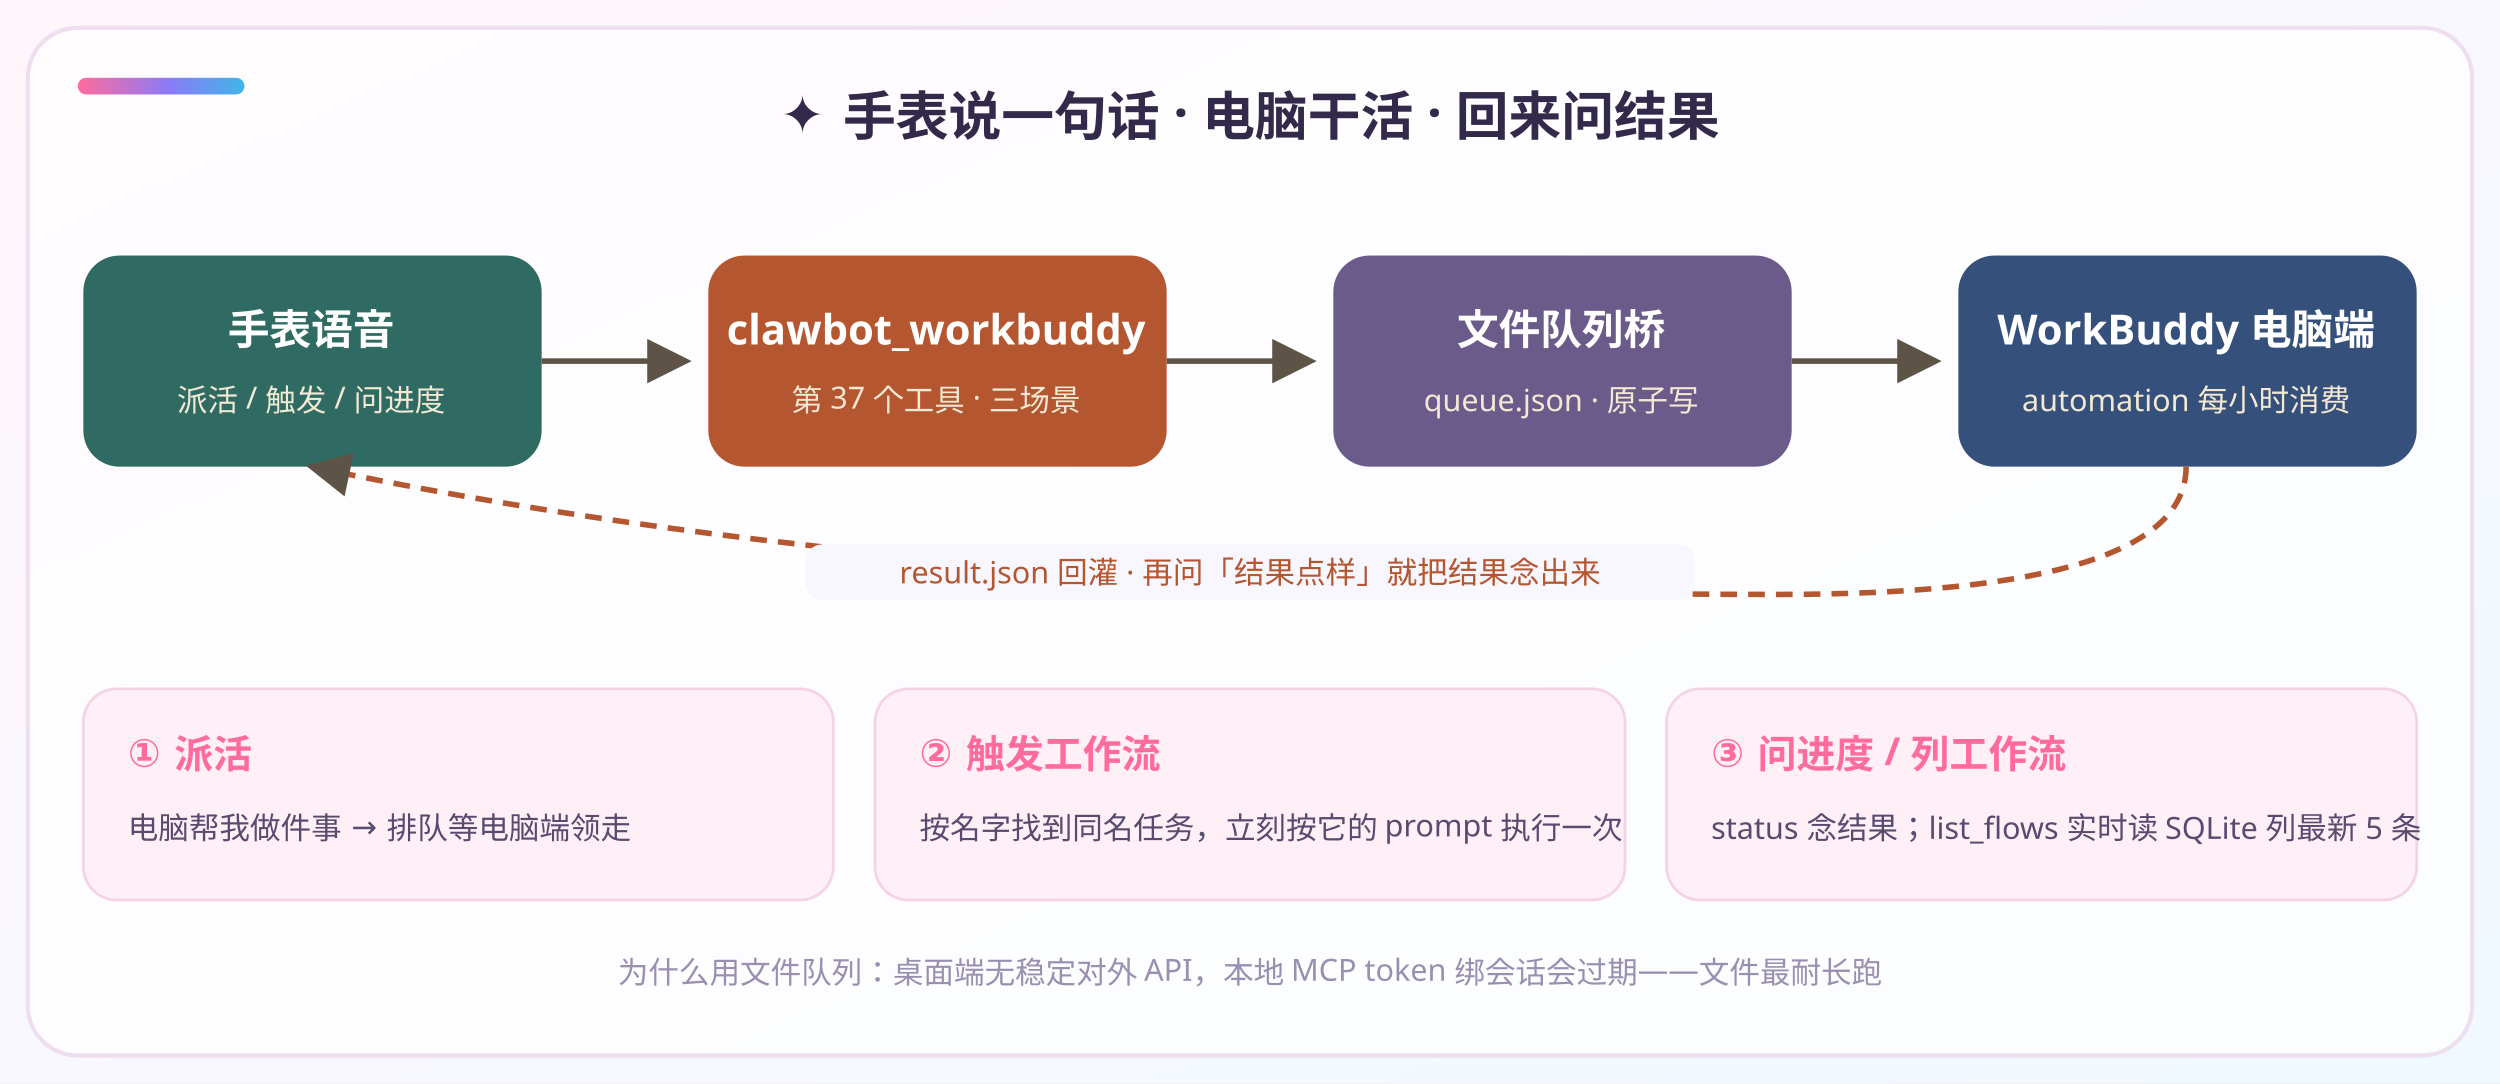
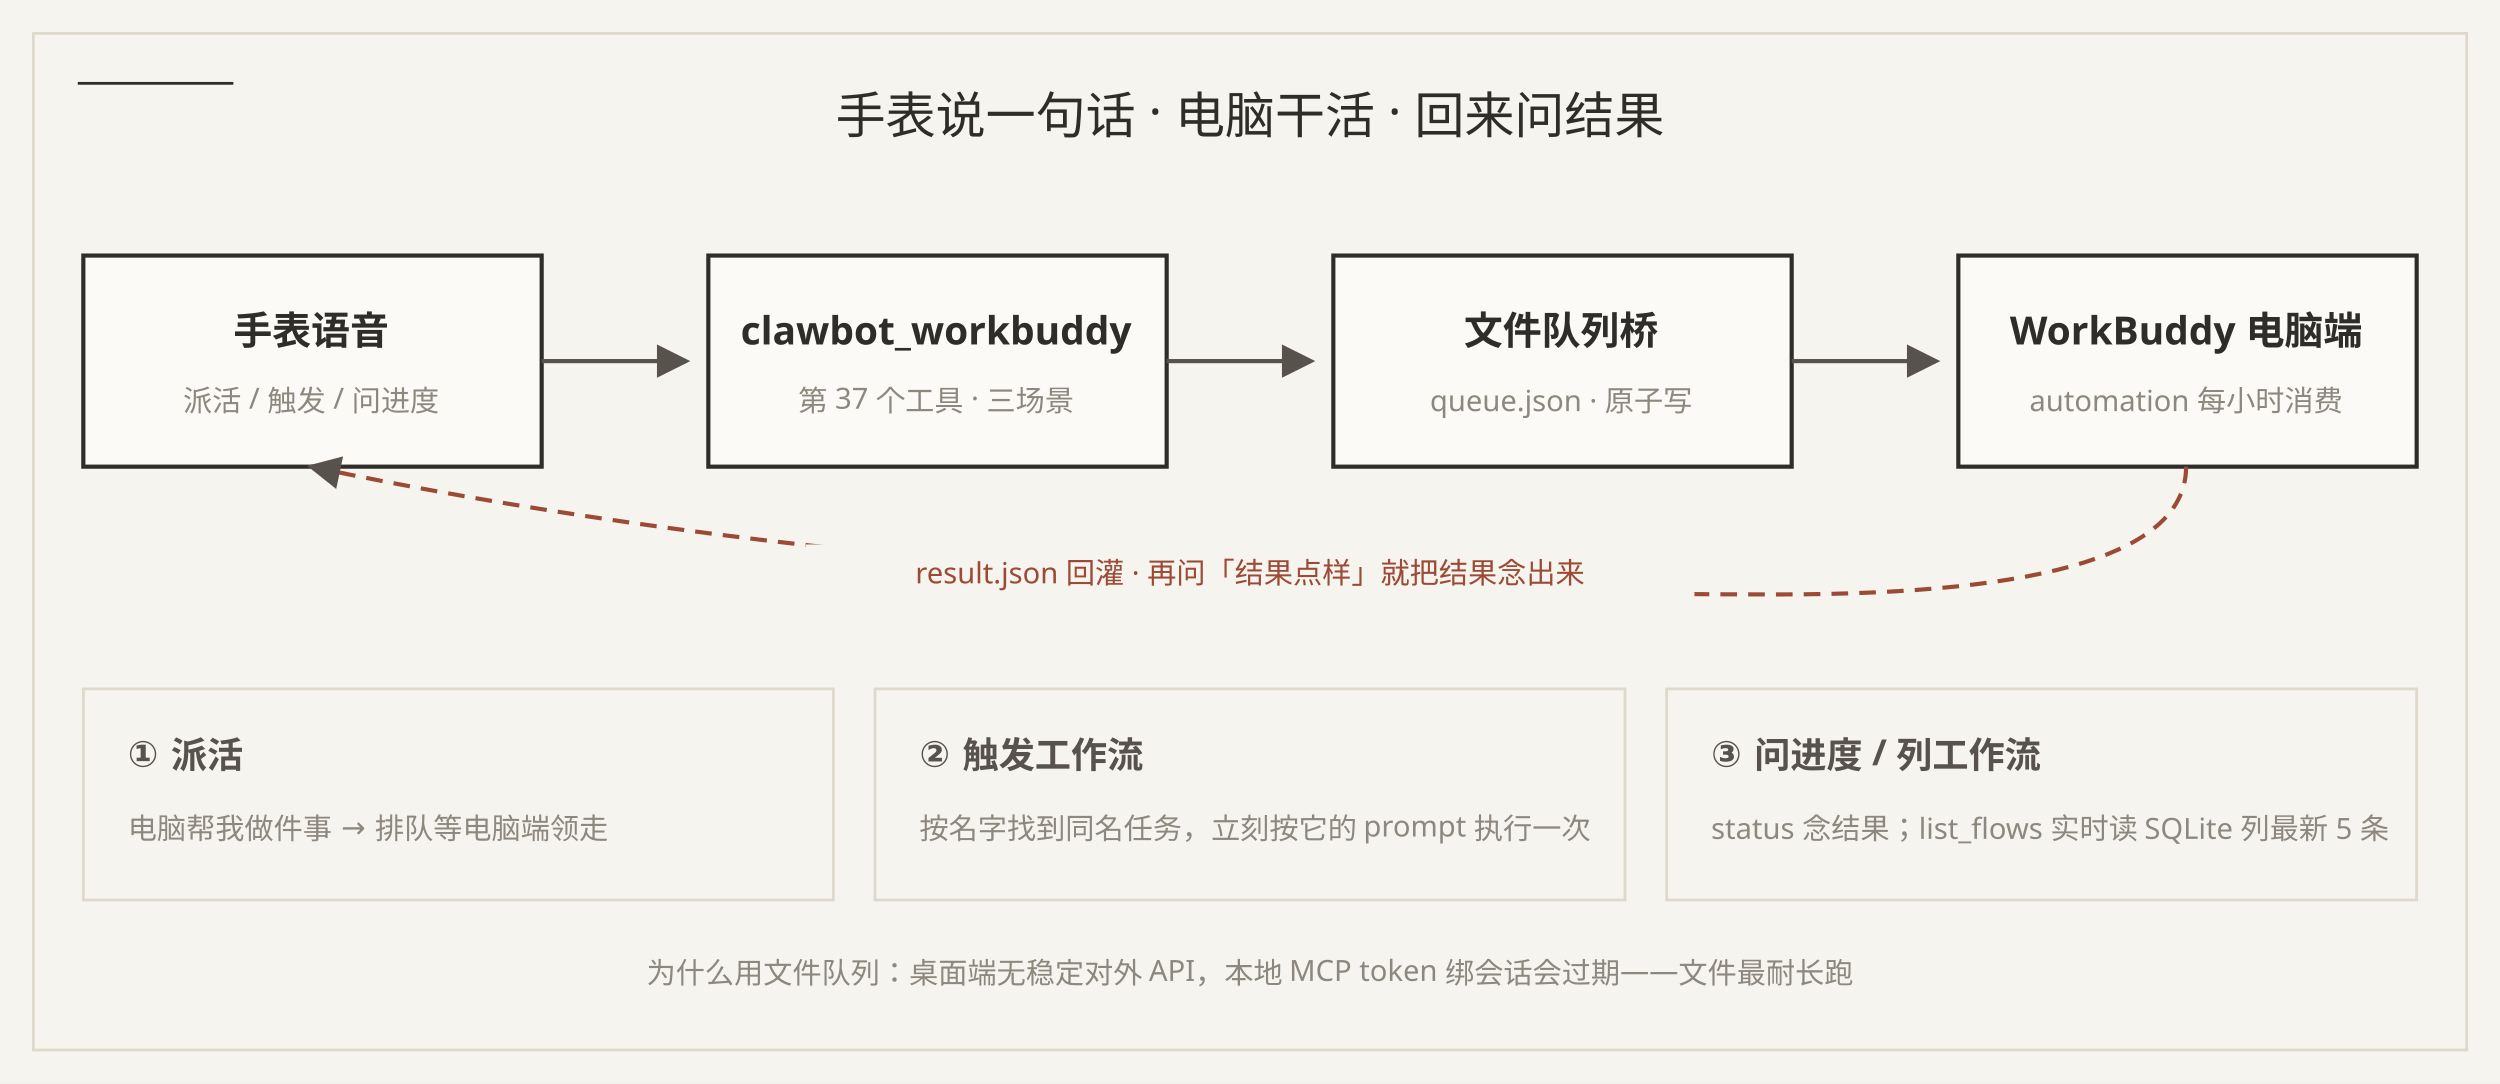
<svg xmlns="http://www.w3.org/2000/svg" viewBox="0 0 900 390" width="900" height="390" role="img" aria-label="WorkBuddy 语音指挥工作流程">
-   <defs>
-     <linearGradient id="wbg" x1="0" y1="0" x2="1" y2="1">
-       <stop offset="0" stop-color="#fff6fb" />
-       <stop offset="55%" stop-color="#f8f7ff" />
-       <stop offset="100%" stop-color="#eff9ff" />
-     </linearGradient>
-     <linearGradient id="wrim" x1="0" y1="0" x2="1" y2="0">
-       <stop offset="0" stop-color="#ff6b9d" />
-       <stop offset="55%" stop-color="#8a7bf7" />
-       <stop offset="100%" stop-color="#3fb6e8" />
-     </linearGradient>
-   </defs>
-   <rect width="900" height="390" fill="url(#wbg)" />
-   <rect x="10" y="10" width="880" height="370" rx="18" fill="#ffffff" fill-opacity=".72" stroke="#eedef0" stroke-width="1.5" />
-   <rect x="28" y="28" width="60" height="6" rx="3" fill="url(#wrim)" />
-   <text x="450" y="48" text-anchor="middle" font-family="'Microsoft YaHei','PingFang SC',sans-serif" font-size="19" font-weight="bold" fill="#33294a">✦ 手表说一句话 · 电脑干活 · 回来问结果</text>
+   <rect width="900" height="390" fill="#f6f4ee" />
+   <rect x="12" y="12" width="876" height="366" fill="none" stroke="#ded9cd" stroke-width="1" />
+   <line x1="28" y1="30" x2="84" y2="30" stroke="#2f2d29" stroke-width="1" />
+   <text x="450" y="48" text-anchor="middle" font-family="'Microsoft YaHei','PingFang SC',sans-serif" font-size="18" font-weight="500" fill="#2f2d29">手表说一句话 · 电脑干活 · 回来问结果</text>
  <defs>
    <marker id="aw" markerWidth="8" markerHeight="8" refX="7" refY="4" orient="auto">
-       <path d="M0 0 L8 4 L0 8 Z" fill="#5d5347" />
+       <path d="M0 0 L8 4 L0 8 Z" fill="#57534c" />
    </marker>
  </defs>
-   <rect x="30" y="92" width="165" height="76" rx="13" fill="#2f6b62" />
-   <text x="112" y="124" text-anchor="middle" font-family="'Microsoft YaHei','PingFang SC',sans-serif" font-size="15" font-weight="bold" fill="#fff">手表语音</text>
-   <text x="112" y="148" text-anchor="middle" font-family="'Microsoft YaHei','PingFang SC',sans-serif" font-size="11" fill="#f2e8d3">派活 / 触发 / 问进度</text>
-   <rect x="255" y="92" width="165" height="76" rx="13" fill="#b4562f" />
-   <text x="337" y="124" text-anchor="middle" font-family="'Microsoft YaHei','PingFang SC',sans-serif" font-size="15" font-weight="bold" fill="#fff">clawbot_workbuddy</text>
-   <text x="337" y="148" text-anchor="middle" font-family="'Microsoft YaHei','PingFang SC',sans-serif" font-size="11" fill="#f2e8d3">第 37 个工具 · 三场景</text>
-   <rect x="480" y="92" width="165" height="76" rx="13" fill="#6b5b8a" />
-   <text x="562" y="124" text-anchor="middle" font-family="'Microsoft YaHei','PingFang SC',sans-serif" font-size="15" font-weight="bold" fill="#fff">文件队列桥</text>
-   <text x="562" y="148" text-anchor="middle" font-family="'Microsoft YaHei','PingFang SC',sans-serif" font-size="11" fill="#f2e8d3">queue.json · 原子写</text>
-   <rect x="705" y="92" width="165" height="76" rx="13" fill="#35507a" />
-   <text x="787" y="124" text-anchor="middle" font-family="'Microsoft YaHei','PingFang SC',sans-serif" font-size="15" font-weight="bold" fill="#fff">WorkBuddy 电脑端</text>
-   <text x="787" y="148" text-anchor="middle" font-family="'Microsoft YaHei','PingFang SC',sans-serif" font-size="11" fill="#f2e8d3">automation 每小时消费</text>
-   <path d="M195 130 L247 130" stroke="#5d5347" stroke-width="2" fill="none" marker-end="url(#aw)" />
-   <path d="M420 130 L472 130" stroke="#5d5347" stroke-width="2" fill="none" marker-end="url(#aw)" />
-   <path d="M645 130 L697 130" stroke="#5d5347" stroke-width="2" fill="none" marker-end="url(#aw)" />
-   <path d="M787 168 Q787 214 640 214 Q330 214 112 168" stroke="#b4562f" stroke-width="2" fill="none" stroke-dasharray="6 4" marker-end="url(#aw)" />
-   <rect x="290" y="196" width="320" height="20" rx="6" fill="#f8f7ff" />
-   <text x="450" y="210" text-anchor="middle" font-family="'Microsoft YaHei','PingFang SC',sans-serif" font-size="11" fill="#b4562f">result.json 回灌 · 再问「结果点样」就把结果念出来</text>
-   <rect x="30" y="248" width="270" height="76" rx="12" fill="#fff0f7" stroke="#f3d3e4" />
-   <text x="46" y="276" font-family="'Microsoft YaHei','PingFang SC',sans-serif" font-size="14" font-weight="bold" fill="#ff6b9d">① 派活</text>
-   <text x="46" y="302" font-family="'Microsoft YaHei','PingFang SC',sans-serif" font-size="11" fill="#574c70">电脑帮我做件事 → 排队等电脑端领走</text>
-   <rect x="315" y="248" width="270" height="76" rx="12" fill="#fff0f7" stroke="#f3d3e4" />
-   <text x="331" y="276" font-family="'Microsoft YaHei','PingFang SC',sans-serif" font-size="14" font-weight="bold" fill="#ff6b9d">② 触发工作流</text>
-   <text x="331" y="302" font-family="'Microsoft YaHei','PingFang SC',sans-serif" font-size="11" fill="#574c70">按名字找到同名任务，立刻按它的 prompt 执行一次</text>
-   <rect x="600" y="248" width="270" height="76" rx="12" fill="#fff0f7" stroke="#f3d3e4" />
-   <text x="616" y="276" font-family="'Microsoft YaHei','PingFang SC',sans-serif" font-size="14" font-weight="bold" fill="#ff6b9d">③ 问进度 / 列工作流</text>
-   <text x="616" y="302" font-family="'Microsoft YaHei','PingFang SC',sans-serif" font-size="11" fill="#574c70">status 念结果；list_flows 实时读 SQLite 列最新 5 条</text>
-   <text x="450" y="354" text-anchor="middle" font-family="'Microsoft YaHei','PingFang SC',sans-serif" font-size="11" fill="#9a8fb0">为什么用文件队列：桌面端无稳定对外 API，本地 MCP token 绑会话会过期——文件最耐长跑</text>
+   <rect x="30" y="92" width="165" height="76" fill="#fbfaf6" stroke="#2f2d29" stroke-width="1.5" />
+   <text x="112" y="124" text-anchor="middle" font-family="'Microsoft YaHei','PingFang SC',sans-serif" font-size="14" font-weight="600" fill="#2f2d29">手表语音</text>
+   <text x="112" y="148" text-anchor="middle" font-family="'Microsoft YaHei','PingFang SC',sans-serif" font-size="10.5" fill="#8d887e">派活 / 触发 / 问进度</text>
+   <rect x="255" y="92" width="165" height="76" fill="#fbfaf6" stroke="#2f2d29" stroke-width="1.5" />
+   <text x="337" y="124" text-anchor="middle" font-family="'Microsoft YaHei','PingFang SC',sans-serif" font-size="14" font-weight="600" fill="#2f2d29">clawbot_workbuddy</text>
+   <text x="337" y="148" text-anchor="middle" font-family="'Microsoft YaHei','PingFang SC',sans-serif" font-size="10.5" fill="#8d887e">第 37 个工具 · 三场景</text>
+   <rect x="480" y="92" width="165" height="76" fill="#fbfaf6" stroke="#2f2d29" stroke-width="1.5" />
+   <text x="562" y="124" text-anchor="middle" font-family="'Microsoft YaHei','PingFang SC',sans-serif" font-size="14" font-weight="600" fill="#2f2d29">文件队列桥</text>
+   <text x="562" y="148" text-anchor="middle" font-family="'Microsoft YaHei','PingFang SC',sans-serif" font-size="10.5" fill="#8d887e">queue.json · 原子写</text>
+   <rect x="705" y="92" width="165" height="76" fill="#fbfaf6" stroke="#2f2d29" stroke-width="1.5" />
+   <text x="787" y="124" text-anchor="middle" font-family="'Microsoft YaHei','PingFang SC',sans-serif" font-size="14" font-weight="600" fill="#2f2d29">WorkBuddy 电脑端</text>
+   <text x="787" y="148" text-anchor="middle" font-family="'Microsoft YaHei','PingFang SC',sans-serif" font-size="10.5" fill="#8d887e">automation 每小时消费</text>
+   <path d="M195 130 L247 130" stroke="#57534c" stroke-width="1.5" fill="none" marker-end="url(#aw)" />
+   <path d="M420 130 L472 130" stroke="#57534c" stroke-width="1.5" fill="none" marker-end="url(#aw)" />
+   <path d="M645 130 L697 130" stroke="#57534c" stroke-width="1.5" fill="none" marker-end="url(#aw)" />
+   <path d="M787 168 Q787 214 640 214 Q330 214 112 168" stroke="#9c4a35" stroke-width="1.5" fill="none" stroke-dasharray="6 4" marker-end="url(#aw)" />
+   <rect x="290" y="196" width="320" height="20" fill="#f6f4ee" />
+   <text x="450" y="210" text-anchor="middle" font-family="'Microsoft YaHei','PingFang SC',sans-serif" font-size="10.5" fill="#9c4a35">result.json 回灌 · 再问「结果点样」就把结果念出来</text>
+   <rect x="30" y="248" width="270" height="76" fill="none" stroke="#ded9cd" stroke-width="1" />
+   <text x="46" y="276" font-family="'Microsoft YaHei','PingFang SC',sans-serif" font-size="13" font-weight="600" fill="#57534c">① 派活</text>
+   <text x="46" y="302" font-family="'Microsoft YaHei','PingFang SC',sans-serif" font-size="10.5" fill="#8d887e">电脑帮我做件事 → 排队等电脑端领走</text>
+   <rect x="315" y="248" width="270" height="76" fill="none" stroke="#ded9cd" stroke-width="1" />
+   <text x="331" y="276" font-family="'Microsoft YaHei','PingFang SC',sans-serif" font-size="13" font-weight="600" fill="#57534c">② 触发工作流</text>
+   <text x="331" y="302" font-family="'Microsoft YaHei','PingFang SC',sans-serif" font-size="10.5" fill="#8d887e">按名字找到同名任务，立刻按它的 prompt 执行一次</text>
+   <rect x="600" y="248" width="270" height="76" fill="none" stroke="#ded9cd" stroke-width="1" />
+   <text x="616" y="276" font-family="'Microsoft YaHei','PingFang SC',sans-serif" font-size="13" font-weight="600" fill="#57534c">③ 问进度 / 列工作流</text>
+   <text x="616" y="302" font-family="'Microsoft YaHei','PingFang SC',sans-serif" font-size="10.5" fill="#8d887e">status 念结果；list_flows 实时读 SQLite 列最新 5 条</text>
+   <text x="450" y="354" text-anchor="middle" font-family="'Microsoft YaHei','PingFang SC',sans-serif" font-size="10.5" fill="#8d887e">为什么用文件队列：桌面端无稳定对外 API，本地 MCP token 绑会话会过期——文件最耐长跑</text>
</svg>
